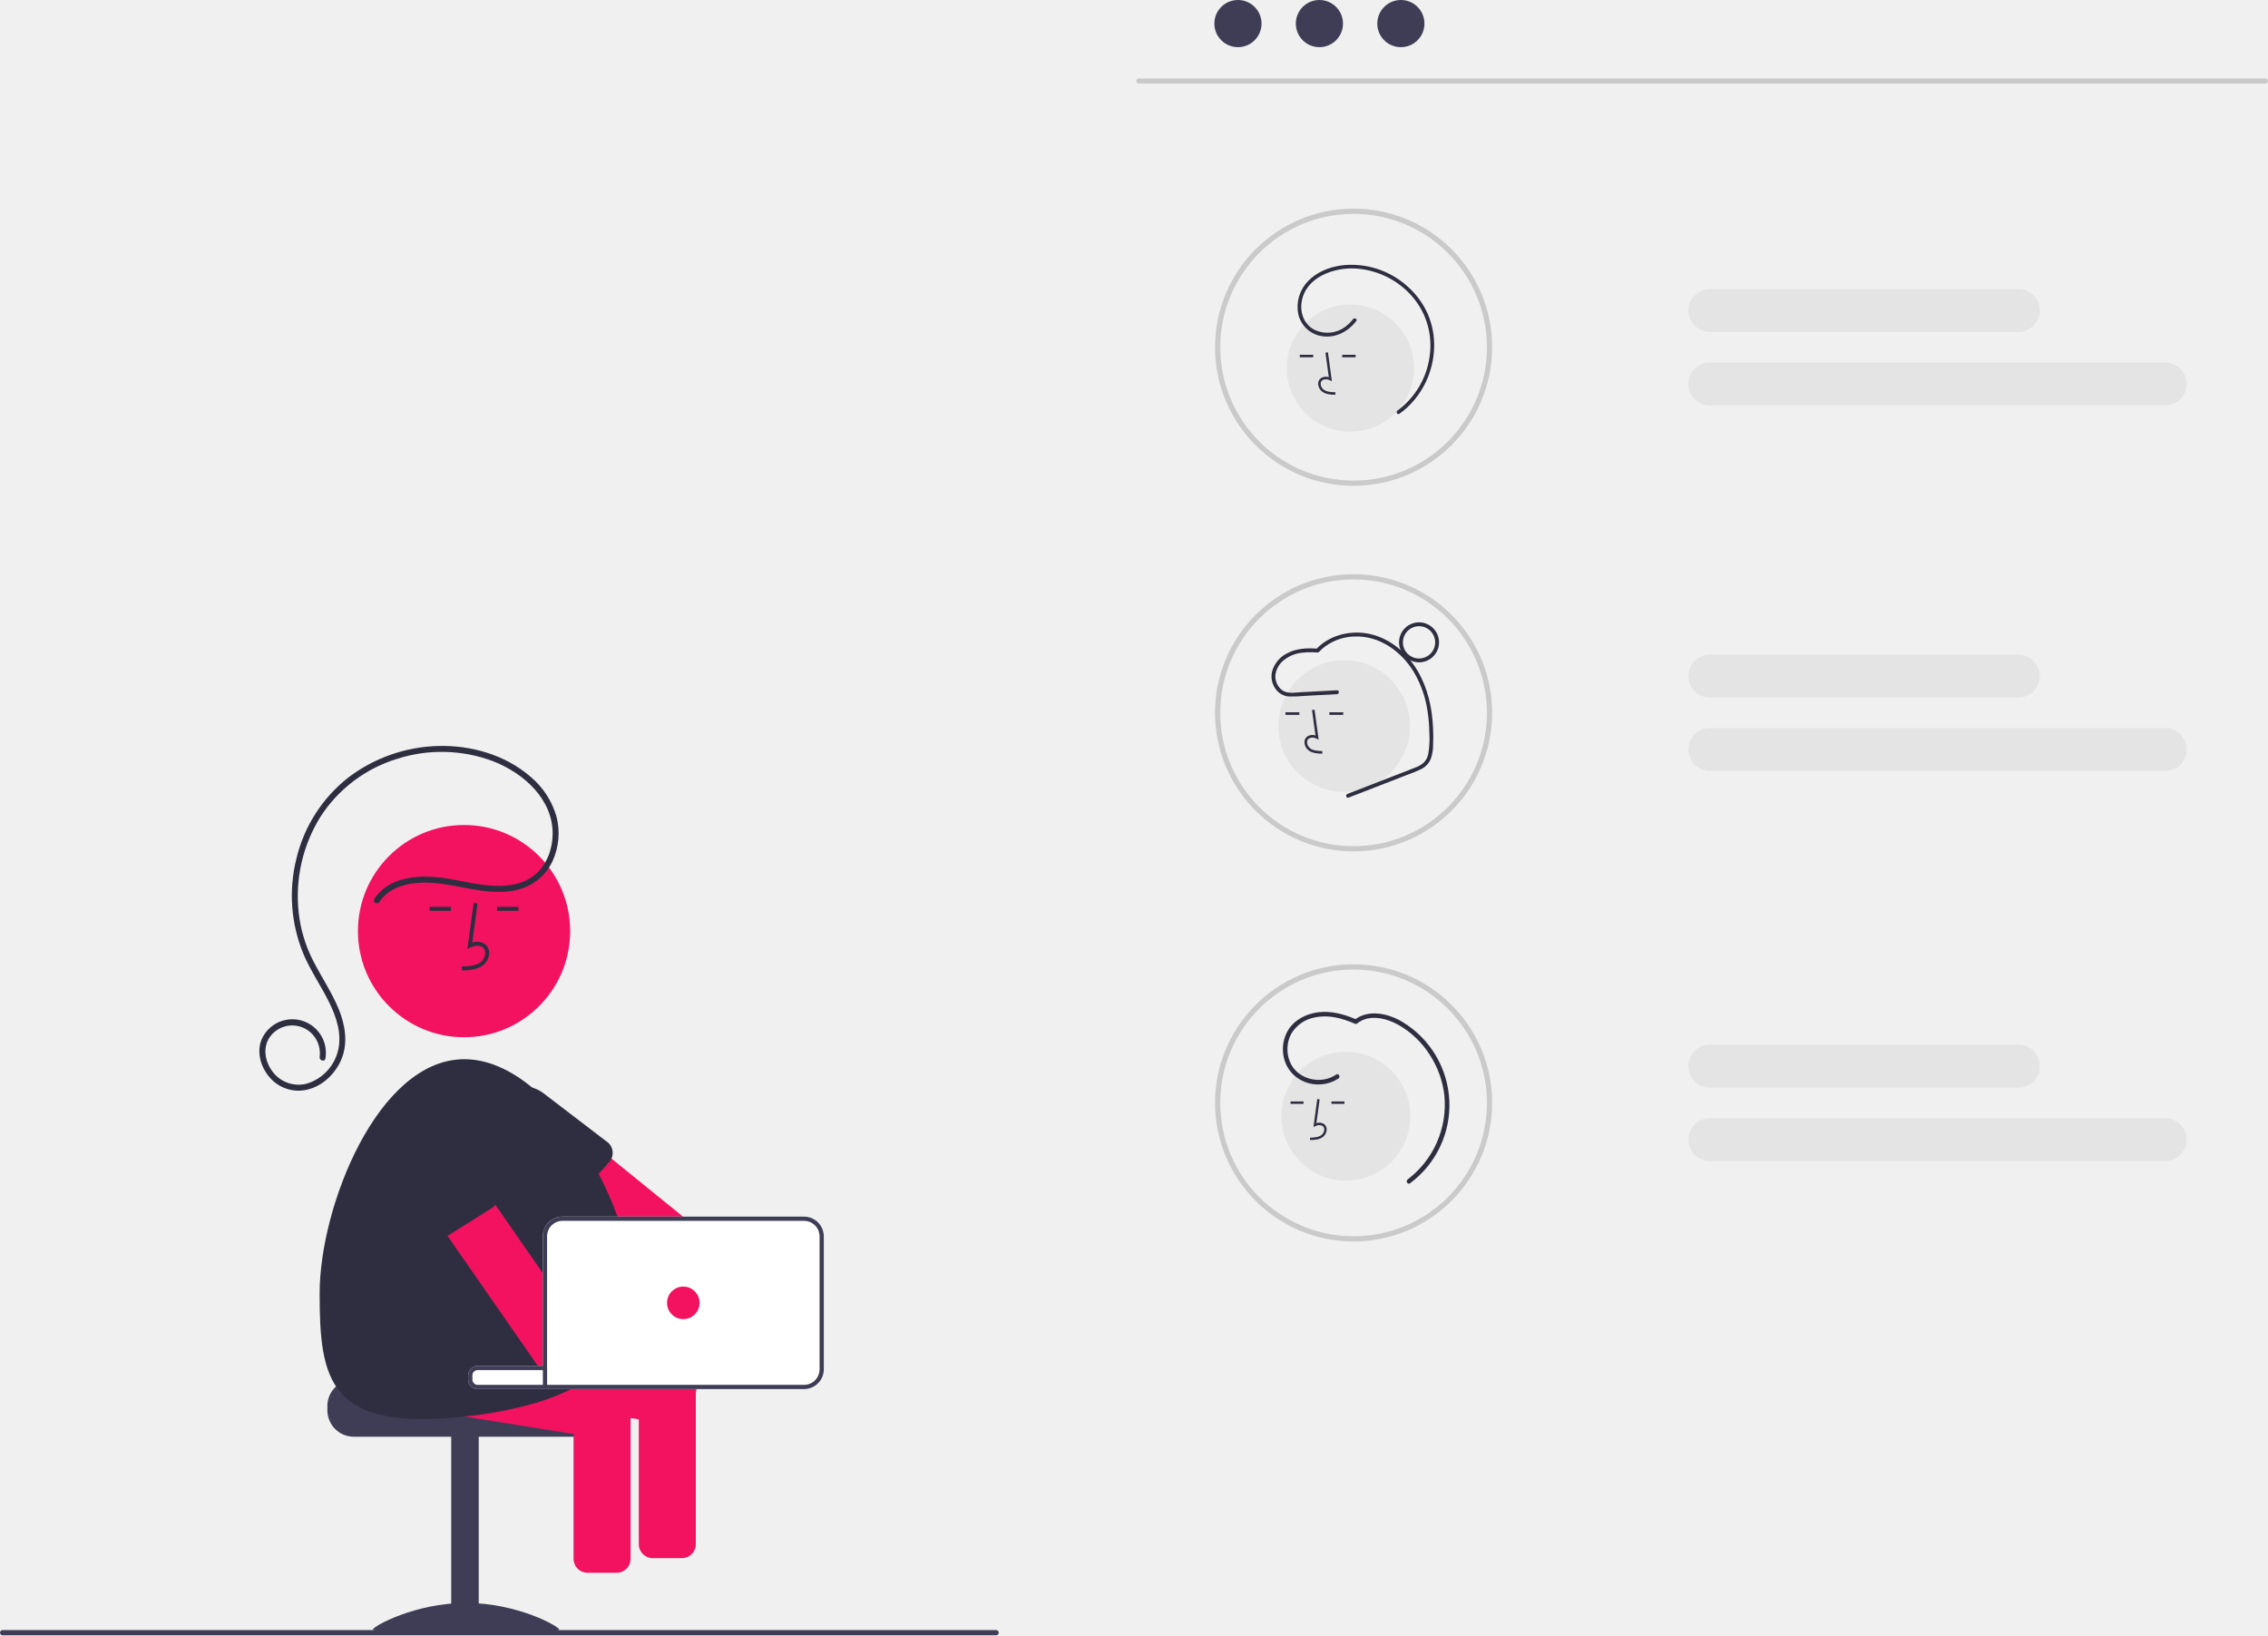
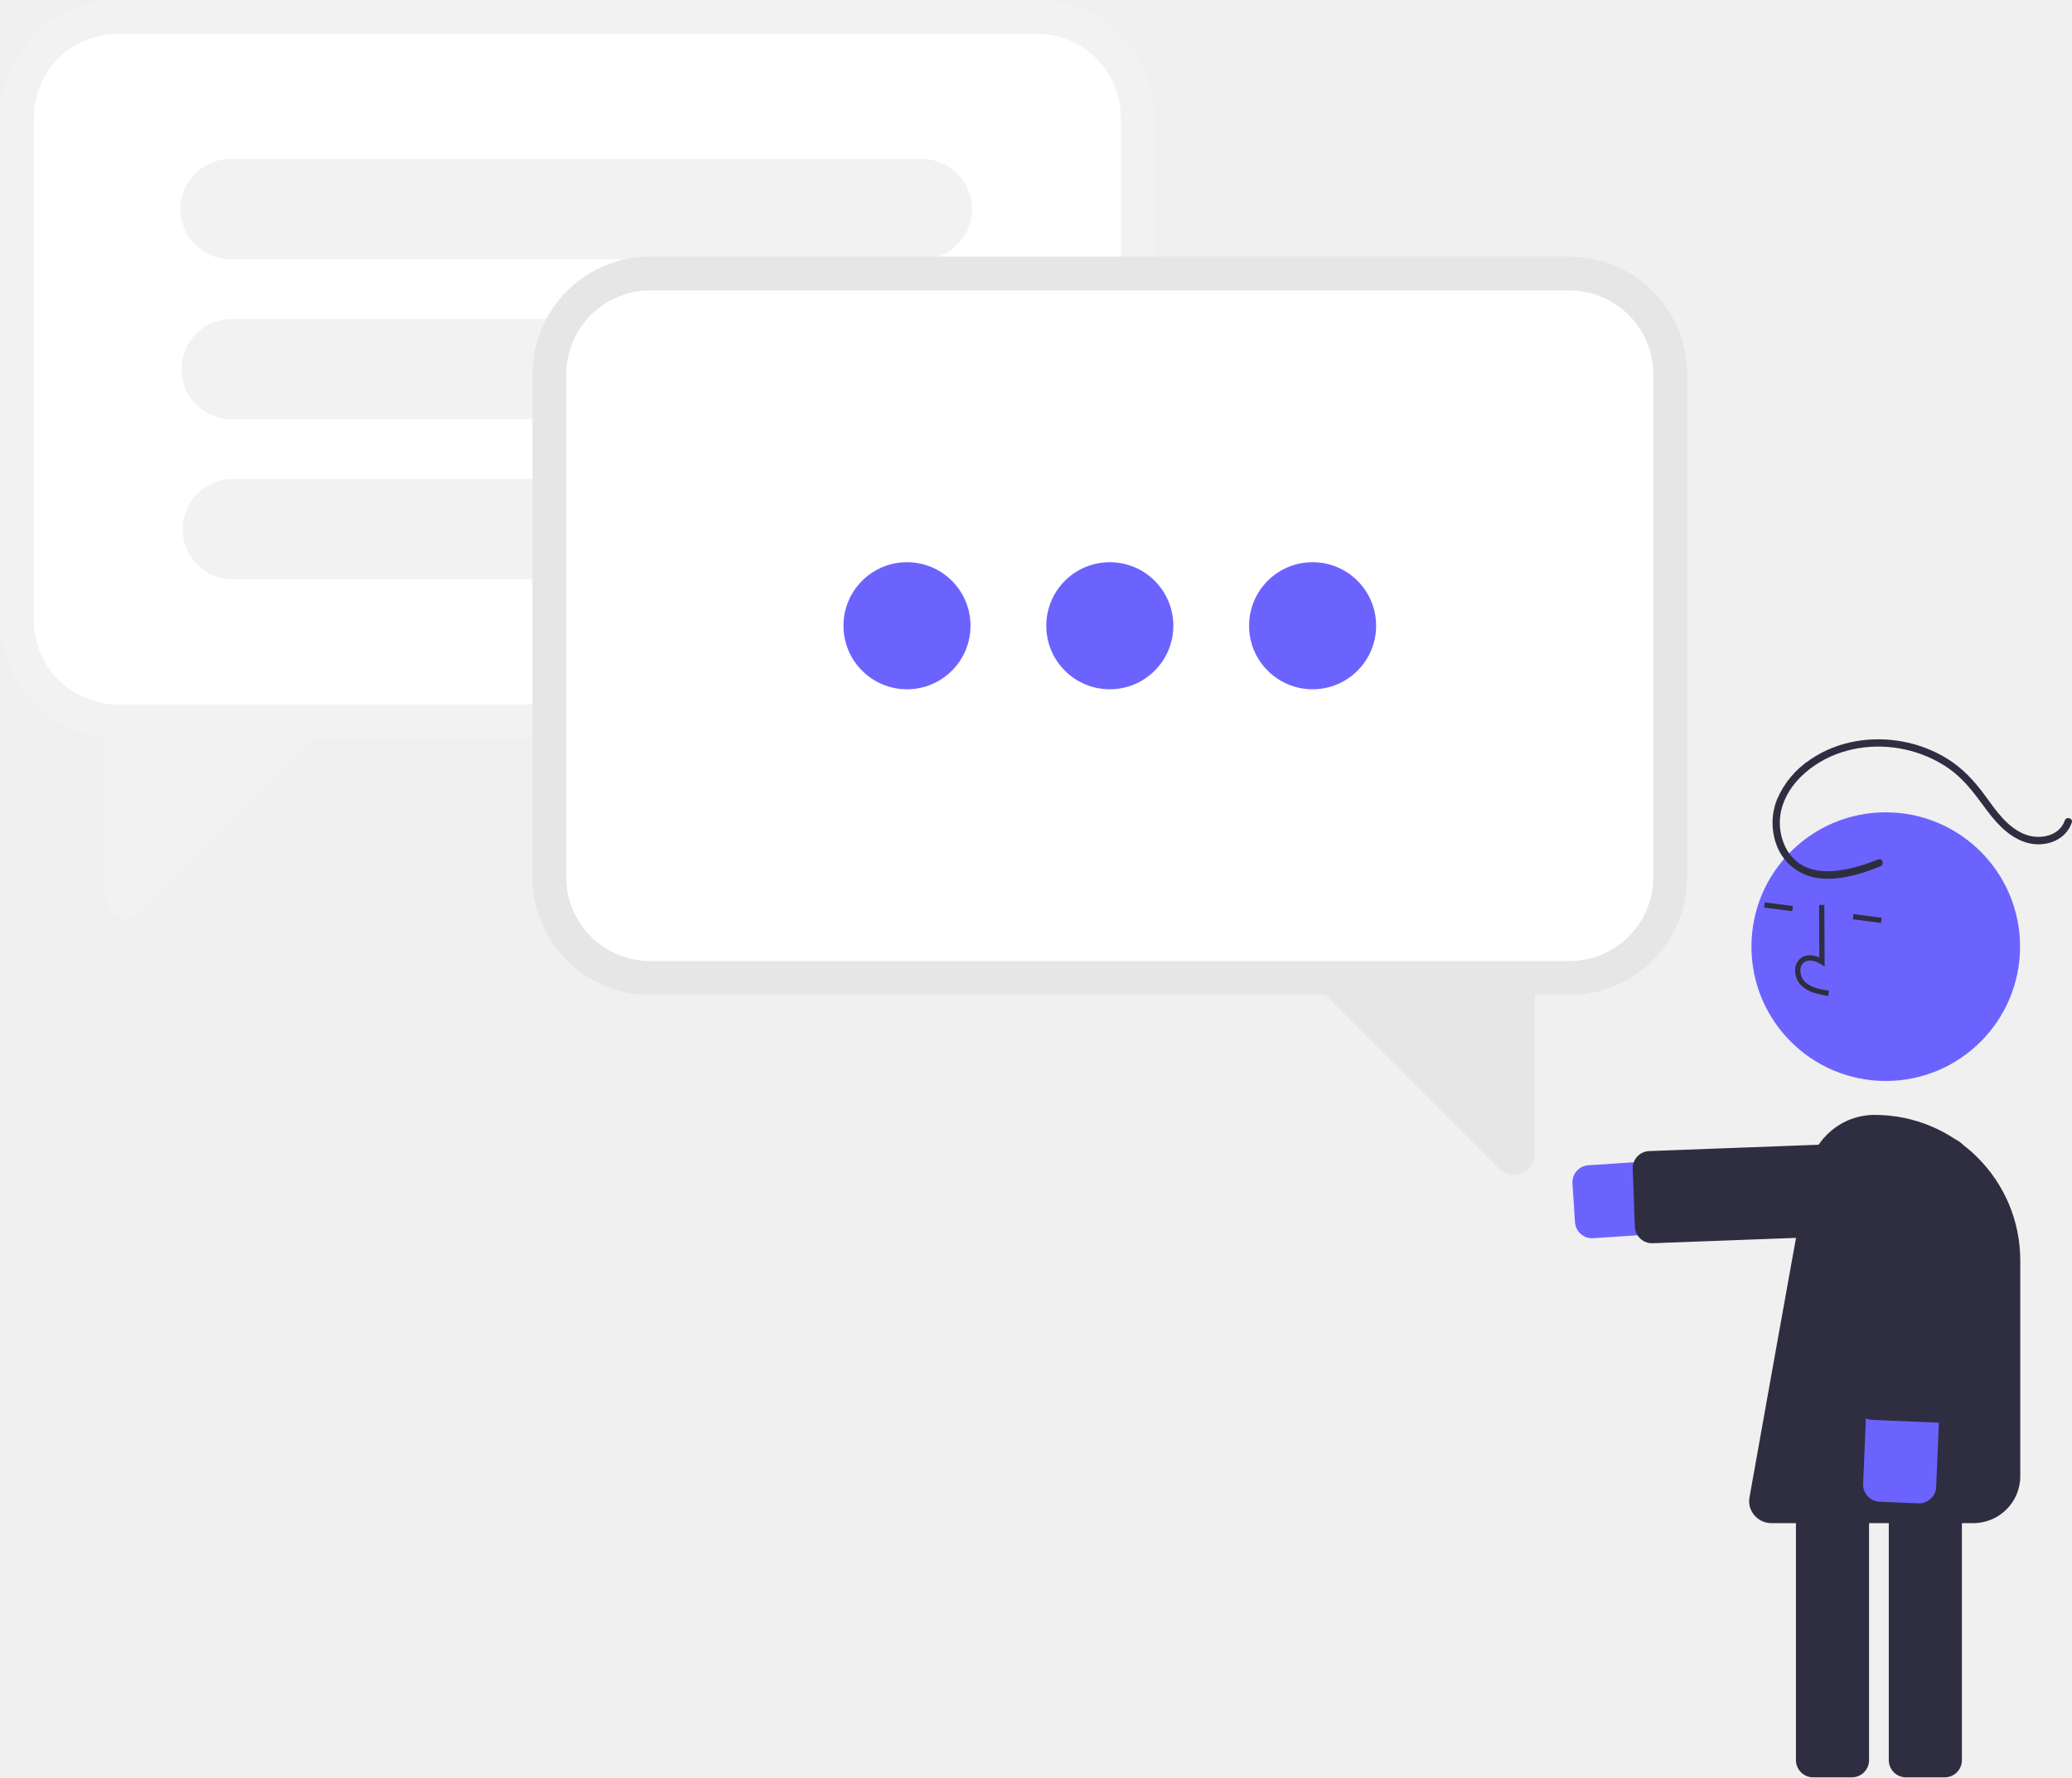
- <svg xmlns="http://www.w3.org/2000/svg" data-name="Layer 1" width="869.76" height="627" viewBox="0 0 869.76 627">
-   <path d="M290.665,675.596v1.624a10.156,10.156,0,0,0,10.148,10.148h86.052a10.151,10.151,0,0,0,10.148-10.148v-1.624a10.075,10.075,0,0,0-2.355-6.494,10.439,10.439,0,0,0-1.713-1.624H348.311a2.03,2.03,0,0,1-2.03-2.03H300.812A10.162,10.162,0,0,0,290.665,675.596Z" transform="translate(-165.1201 -136.5)" fill="#3f3d56" />
-   <rect x="338.159" y="686.964" width="10.554" height="74.686" transform="translate(521.7522 1312.115) rotate(-180)" fill="#3f3d56" />
-   <path d="M308.122,761.28c0,1.14,15.992.441,35.72.441s35.72.699,35.72-.441-15.992-10.183-35.72-10.183S308.122,760.14,308.122,761.28Z" transform="translate(-165.1201 -136.5)" fill="#3f3d56" />
-   <path d="M307.225,673.883l36.012,5.748,41.841,6.681,14.507,2.314a5.326,5.326,0,0,0,6.089-4.416l.658-4.108.609-3.824.503-3.15a5.266,5.266,0,0,0-1.006-4.027,5.14,5.14,0,0,0-1.973-1.624H348.311a2.03,2.03,0,0,1-2.03-2.03v-1.599a2.03,2.03,0,0,1,2.03-2.03h22.065L360.204,660.196l-31.271-4.993-18.257-2.914a5.337,5.337,0,0,0-6.105,4.424l-1.77,11.073A5.348,5.348,0,0,0,307.225,673.883Z" transform="translate(-165.1201 -136.5)" fill="#f31260" />
-   <path d="M385.078,672.341v61.868a5.325,5.325,0,0,0,5.317,5.317h11.227a5.325,5.325,0,0,0,5.318-5.317V672.341a5.248,5.248,0,0,0-1.112-3.239,5.132,5.132,0,0,0-2.062-1.624H388.244a5.16,5.16,0,0,0-2.054,1.624A5.264,5.264,0,0,0,385.078,672.341Z" transform="translate(-165.1201 -136.5)" fill="#f31260" />
-   <path d="M351.242,567.626a5.357,5.357,0,0,0,.422,1.599,5.242,5.242,0,0,0,1.518,1.989l.025.016,32.034,25.986.471.373,6.633,5.382,2.005,1.624H429.037l-1.997-1.624-27.415-22.244-18.371-14.905-14.296-11.593a5.265,5.265,0,0,0-2.939-1.169.026.026,0,0,0-.016-.008,5.397,5.397,0,0,0-.958.016,5.114,5.114,0,0,0-1.388.341,3.907,3.907,0,0,0-.861.438,5.127,5.127,0,0,0-1.323,1.161l-6.965,8.581-.105.138A5.278,5.278,0,0,0,351.242,567.626Z" transform="translate(-165.1201 -136.5)" fill="#f31260" />
-   <path d="M353.206,571.23a13.162,13.162,0,0,0,2.59,4.083l21.326,22.909a5.317,5.317,0,0,0,7.525-.333l.593-.674.26-.292,9.214-10.334,3.962-4.449a4.673,4.673,0,0,0,.682-.909c.098-.162.187-.333.268-.503a5.385,5.385,0,0,0,.446-2.411,5.246,5.246,0,0,0-1.745-3.71l-24.728-18.899a13.244,13.244,0,0,0-9.579-2.647.026.026,0,0,0-.016-.008,13.922,13.922,0,0,0-2.241.471c-.325.089-.641.203-.966.325a13.085,13.085,0,0,0-5.398,3.816,13.255,13.255,0,0,0-2.192,13.565Z" transform="translate(-165.1201 -136.5)" fill="#2f2e41" />
-   <circle cx="177.96" cy="357.005" r="40.69" fill="#f31260" />
-   <path d="M332.245,668.274l15.091,2.403.341.057,22.942,3.661,14.458,2.314,21.253,3.393.609.097,3.158.503,14.507,2.314a5.326,5.326,0,0,0,6.089-4.416l1.266-7.923.503-3.15c0-.016.008-.032.008-.049H348.311a2.03,2.03,0,0,1-2.03-2.03v-1.599a2.03,2.03,0,0,1,2.03-2.03h26.595v-8.873l-1.624-.26-8.021-1.283-29.574-4.717a5.328,5.328,0,0,0-6.097,4.416l-.658,4.1-1.112,6.982A5.332,5.332,0,0,0,332.245,668.274Z" transform="translate(-165.1201 -136.5)" fill="#f31260" />
-   <path d="M287.701,632.327c0,33.171,3.369,53.011,55.325,47.328.073-.008.138-.016.211-.024a154.268,154.268,0,0,0,27.382-5.236,81.322,81.322,0,0,0,13.509-5.293c1.023-.52,2.005-1.063,2.971-1.624H348.311a2.03,2.03,0,0,1-2.03-2.03v-1.599a2.03,2.03,0,0,1,2.03-2.03h26.595V610.546a5.959,5.959,0,0,1,5.951-5.951h21.635c-.187-.536-.373-1.08-.576-1.624a132.997,132.997,0,0,0-7.201-16.382,124.963,124.963,0,0,0-13.46-20.766,86.483,86.483,0,0,0-12.047-12.331c-8.143-6.722-17.008-10.878-26.002-10.878C310.034,542.614,287.701,599.156,287.701,632.327Z" transform="translate(-165.1201 -136.5)" fill="#2f2e41" />
-   <path d="M342.225,508.586l-.042-1.521c2.829-.079,5.323-.256,7.197-1.625a4.674,4.674,0,0,0,1.81-3.443,2.672,2.672,0,0,0-.876-2.201c-1.244-1.051-3.246-.711-4.705-.042l-1.258.577,2.413-17.631,1.506.206-2.052,14.998a5.368,5.368,0,0,1,5.077.731,4.159,4.159,0,0,1,1.414,3.415,6.183,6.183,0,0,1-2.433,4.617C347.869,508.428,344.74,508.515,342.225,508.586Z" transform="translate(-165.1201 -136.5)" fill="#2f2e41" />
-   <rect x="190.6" y="347.701" width="8.189" height="1.521" fill="#2f2e41" />
-   <rect x="164.751" y="347.701" width="8.189" height="1.521" fill="#2f2e41" />
-   <path d="M310.606,482.325c3.165-4.764,8.733-6.783,14.224-7.274,6.18-.553,12.152.639,18.187,1.797,6.641,1.274,13.669,2.467,20.361.855a20.072,20.072,0,0,0,13.644-11.022,25.675,25.675,0,0,0,1.495-17.12,31.121,31.121,0,0,0-10.179-15.45c-9.63-8.236-22.662-11.937-35.197-11.589a59.507,59.507,0,0,0-34.497,12.13,56.031,56.031,0,0,0-19.877,31.15,58.411,58.411,0,0,0,2.829,36.74c2.743,6.363,6.71,12.1,9.771,18.302,2.85,5.775,5.045,12.49,3.272,18.932a17.56,17.56,0,0,1-11.86,12.209,12.455,12.455,0,0,1-13.85-5.654c-2.867-4.521-2.936-10.443,1.369-14.093a10.567,10.567,0,0,1,15.244,1.521,10.877,10.877,0,0,1,2.176,7.975c-.212,1.436,1.985,2.055,2.199.606a12.866,12.866,0,0,0-23.989-8.308c-2.596,4.881-1.195,10.768,2.1,14.94a14.562,14.562,0,0,0,14.847,5.339c5.999-1.385,10.906-6.153,13.213-11.755,2.569-6.237,1.392-13.197-1.112-19.25-2.707-6.542-6.728-12.41-9.907-18.715a53.3,53.3,0,0,1-5.408-18.211,57.623,57.623,0,0,1,8.218-36.499,53.555,53.555,0,0,1,29.498-22.418,55.969,55.969,0,0,1,37.035.979c11.59,4.566,22.781,14.518,22.646,27.884-.057,5.709-2.177,11.532-6.55,15.34-5.226,4.551-12.503,4.94-19.073,4.23-6.612-.715-13.032-2.646-19.672-3.138-5.775-.428-12.006.017-17.163,2.886a17.16,17.16,0,0,0-5.961,5.53c-.815,1.226,1.16,2.37,1.969,1.151Z" transform="translate(-165.1201 -136.5)" fill="#2f2e41" />
-   <path d="M317.081,581.913a4.279,4.279,0,0,0,.219.43,4.612,4.612,0,0,0,.268.422l17.795,25.613,1.38,1.989L351.258,631.247l14.004,20.157,5.666,8.167a4.732,4.732,0,0,0,.512.625,5.302,5.302,0,0,0,3.32,1.624h.146V626.985l-1.624-2.338-18.209-26.205L335.517,570.296a5.328,5.328,0,0,0-7.404-1.34l-5.999,4.165-3.223,2.241A5.317,5.317,0,0,0,317.081,581.913Z" transform="translate(-165.1201 -136.5)" fill="#f31260" />
-   <path d="M314.296,581.288l.803,1.615.008.008.219.43L328.373,609.239a5.336,5.336,0,0,0,7.315,1.786l.844-.528.211-.13,16.821-10.554a5.315,5.315,0,0,0,1.769-7.339l-18.477-25.052a13.28,13.28,0,0,0-16.22-4.189,13.059,13.059,0,0,0-1.802.99A13.284,13.284,0,0,0,314.296,581.288Z" transform="translate(-165.1201 -136.5)" fill="#2f2e41" />
-   <path d="M410.098,667.478v61.121a5.325,5.325,0,0,0,5.318,5.317H426.643a5.325,5.325,0,0,0,5.317-5.317V667.478Z" transform="translate(-165.1201 -136.5)" fill="#f31260" />
-   <path d="M344.658,663.849v1.599a3.666,3.666,0,0,0,2.939,3.588c.113.016.227.041.341.049.122.008.243.016.373.016H473.46a7.584,7.584,0,0,0,7.582-7.574V610.546a7.584,7.584,0,0,0-7.582-7.574H380.856a7.583,7.583,0,0,0-7.574,7.574v49.65H348.311A3.653,3.653,0,0,0,344.658,663.849Z" transform="translate(-165.1201 -136.5)" fill="#fff" />
-   <path d="M344.658,663.849v1.599a3.666,3.666,0,0,0,2.939,3.588c.113.016.227.041.341.049.122.008.243.016.373.016H473.46a7.584,7.584,0,0,0,7.582-7.574V610.546a7.584,7.584,0,0,0-7.582-7.574H380.856a7.583,7.583,0,0,0-7.574,7.574v49.65H348.311A3.653,3.653,0,0,0,344.658,663.849Zm1.624,1.599v-1.599a2.03,2.03,0,0,1,2.03-2.03h26.595V610.546a5.959,5.959,0,0,1,5.951-5.951h92.603a5.961,5.961,0,0,1,5.959,5.951v50.982a5.961,5.961,0,0,1-5.959,5.951H348.311A2.03,2.03,0,0,1,346.282,665.449Z" transform="translate(-165.1201 -136.5)" fill="#3f3d56" />
-   <circle cx="262.041" cy="499.538" r="6.243" fill="#f31260" />
-   <rect x="208.187" y="524.557" width="1.624" height="7.306" fill="#3f3d56" />
-   <path d="M1033.88,168.587h-432a1,1,0,0,1,0-2h432a1,1,0,0,1,0,2Z" transform="translate(-165.1201 -136.5)" fill="#cacaca" />
-   <circle cx="474.743" cy="9.043" r="9.043" fill="#3f3d56" />
-   <circle cx="505.984" cy="9.043" r="9.043" fill="#3f3d56" />
-   <circle cx="537.224" cy="9.043" r="9.043" fill="#3f3d56" />
-   <path d="M684.214,322.769a53.135,53.135,0,1,1,53.134-53.135A53.195,53.195,0,0,1,684.214,322.769Zm0-104.269a51.135,51.135,0,1,0,51.134,51.134A51.193,51.193,0,0,0,684.214,218.5Z" transform="translate(-165.1201 -136.5)" fill="#cacaca" />
-   <circle cx="516.133" cy="427.968" r="24.709" fill="#e4e4e4" />
-   <path d="M667.527,573.626l-.026-.923c1.718-.048,3.232-.156,4.37-.987a2.838,2.838,0,0,0,1.099-2.091,1.623,1.623,0,0,0-.532-1.336,2.797,2.797,0,0,0-2.857-.025l-.764.35,1.465-10.707.915.125-1.246,9.108a3.26,3.26,0,0,1,3.083.444,2.526,2.526,0,0,1,.859,2.074,3.755,3.755,0,0,1-1.478,2.804C670.954,573.53,669.054,573.583,667.527,573.626Z" transform="translate(-165.1201 -136.5)" fill="#2f2e41" />
-   <rect x="510.602" y="422.318" width="4.973" height="0.923" fill="#2f2e41" />
-   <rect x="494.905" y="422.318" width="4.973" height="0.923" fill="#2f2e41" />
-   <path d="M677.534,548.51c-5.962,4.091-15.117,1.836-17.819-5.076a12.739,12.739,0,0,1,.526-10.465,13.351,13.351,0,0,1,9.302-6.41c5.112-1.06,10.398.363,15.07,2.429a.929.929,0,0,0,1.054-.136c4.463-3.558,10.948-2.013,15.524.474a34.44,34.44,0,0,1,12.185,11.527,35.99,35.99,0,0,1,5.671,15.803A36.073,36.073,0,0,1,704.968,588.696c-.886.663-.02,2.173.878,1.502a37.26,37.26,0,0,0-2.834-61.835c-5.489-3.302-13.14-5.076-18.576-.742l1.054-.136c-4.674-2.067-9.794-3.526-14.945-2.848-4.375.576-8.673,2.674-11.182,6.41a14.311,14.311,0,0,0-1.713,11.694,12.993,12.993,0,0,0,7.815,8.57,14.089,14.089,0,0,0,12.947-1.3c.917-.629.048-2.138-.878-1.502Z" transform="translate(-165.1201 -136.5)" fill="#2f2e41" />
-   <circle cx="517.861" cy="141.126" r="24.391" fill="#e4e4e4" />
-   <path d="M677.224,287.865c-1.581-.044-3.549-.099-5.065-1.206a3.889,3.889,0,0,1-1.53-2.904,2.616,2.616,0,0,1,.89-2.149,3.376,3.376,0,0,1,3.194-.46l-1.291-9.434.948-.13,1.518,11.091-.791-.363a2.896,2.896,0,0,0-2.959.026,1.681,1.681,0,0,0-.551,1.385,2.94,2.94,0,0,0,1.139,2.165c1.18.862,2.748.973,4.527,1.023Z" transform="translate(-165.1201 -136.5)" fill="#2f2e41" />
-   <rect x="498.464" y="136.026" width="5.152" height="0.957" fill="#2f2e41" />
-   <rect x="514.724" y="136.026" width="5.152" height="0.957" fill="#2f2e41" />
-   <path d="M685.244,259.597c-2.963,3.875-7.668,6.475-12.64,5.86a10.993,10.993,0,0,1-9.621-8.611,14.19,14.19,0,0,1,3.729-12.526c3.351-3.525,8.148-5.421,12.895-6.071a32.105,32.105,0,0,1,25.029,7.844,30.661,30.661,0,0,1,7.983,10.701,29.997,29.997,0,0,1,2.475,12.95,32.718,32.718,0,0,1-10.752,23.387,30.308,30.308,0,0,1-2.586,2.026c-.757.531-1.475-.712-.724-1.239a30.743,30.743,0,0,0,12.331-20.693,28.659,28.659,0,0,0-6.721-23.118A31.464,31.464,0,0,0,684.756,239.438c-8.393-.366-18.881,3.381-20.451,12.724-.704,4.187.861,8.589,4.699,10.685a11.481,11.481,0,0,0,12.677-1.578,14.561,14.561,0,0,0,2.326-2.396c.553-.724,1.8-.01,1.239.724Z" transform="translate(-165.1201 -136.5)" fill="#2f2e41" />
-   <path d="M684.214,462.934a53.135,53.135,0,1,1,53.134-53.135A53.195,53.195,0,0,1,684.214,462.934Zm0-104.269a51.135,51.135,0,1,0,51.134,51.134A51.193,51.193,0,0,0,684.214,358.665Z" transform="translate(-165.1201 -136.5)" fill="#cacaca" />
-   <path d="M684.214,612.5a53.135,53.135,0,1,1,53.134-53.134A53.194,53.194,0,0,1,684.214,612.5Zm0-104.269a51.135,51.135,0,1,0,51.134,51.135A51.193,51.193,0,0,0,684.214,508.231Z" transform="translate(-165.1201 -136.5)" fill="#cacaca" />
-   <circle cx="515.477" cy="278.377" r="25.234" fill="#e4e4e4" />
-   <path d="M672.199,425.47c-1.636-.045-3.671-.102-5.24-1.248a4.024,4.024,0,0,1-1.583-3.005,2.707,2.707,0,0,1,.92-2.223,3.493,3.493,0,0,1,3.304-.476l-1.336-9.76.98-.134,1.57,11.474-.819-.376a2.996,2.996,0,0,0-3.062.027,1.739,1.739,0,0,0-.57,1.433,3.041,3.041,0,0,0,1.178,2.24c1.22.891,2.843,1.006,4.684,1.058Z" transform="translate(-165.1201 -136.5)" fill="#2f2e41" />
-   <rect x="492.967" y="273.1" width="5.33" height="0.99" fill="#2f2e41" />
-   <rect x="509.79" y="273.1" width="5.33" height="0.99" fill="#2f2e41" />
-   <path d="M681.867,440.898l17.454-6.775c2.854-1.108,5.724-2.182,8.563-3.328a9.76,9.76,0,0,0,3.296-1.943,6.477,6.477,0,0,0,1.643-3.18,32.757,32.757,0,0,0,.453-7.967,60.711,60.711,0,0,0-.703-8.53,41.208,41.208,0,0,0-5.27-15.032c-4.895-8.031-13.328-14.073-23.029-13.591a19.72,19.72,0,0,0-12.344,4.905,7.794,7.794,0,0,1-1.165,1.129,1.617,1.617,0,0,1-.928.062q-.611-.039-1.223-.06a25.254,25.254,0,0,0-4.238.178,13.419,13.419,0,0,0-6.991,2.903,8.526,8.526,0,0,0-3.164,5.71,6.759,6.759,0,0,0,2.283,5.517c2.082,1.755,5.053,1.138,7.551,1.006l9.15-.485,4.636-.246c.955-.051.952,1.434,0,1.484l-12.322.653a53.866,53.866,0,0,1-6.003.243,6.716,6.716,0,0,1-4.123-1.659,8.227,8.227,0,0,1-2.492-7.719,11.035,11.035,0,0,1,5.545-7.043c3.605-2.033,7.911-2.228,11.944-1.928l-.525.217c4.563-4.897,11.552-6.965,18.114-6.242,6.928.764,13.09,4.629,17.517,9.914,4.936,5.893,7.626,13.24,8.672,20.796a69.189,69.189,0,0,1,.535,12.31,15.511,15.511,0,0,1-.916,5.319,7.615,7.615,0,0,1-3.575,3.833,51.159,51.159,0,0,1-5.674,2.331l-6.43,2.496-12.631,4.903-3.215,1.248c-.891.346-1.277-1.089-.395-1.431Z" transform="translate(-165.1201 -136.5)" fill="#2f2e41" />
-   <path d="M701.641,382.787a7.669,7.669,0,1,1,7.669,7.669A7.678,7.678,0,0,1,701.641,382.787Zm1.484,0a6.185,6.185,0,1,0,6.185-6.185A6.192,6.192,0,0,0,703.126,382.787Z" transform="translate(-165.1201 -136.5)" fill="#2f2e41" />
-   <path d="M995.456,291.937H820.829a8.225,8.225,0,0,1,0-16.45H995.456a8.225,8.225,0,1,1,0,16.45Z" transform="translate(-165.1201 -136.5)" fill="#e4e4e4" />
-   <path d="M939.145,263.782H820.829a8.225,8.225,0,0,1,0-16.45H939.145a8.225,8.225,0,1,1,0,16.45Z" transform="translate(-165.1201 -136.5)" fill="#e4e4e4" />
-   <path d="M995.456,432.102H820.829a8.225,8.225,0,0,1,0-16.45H995.456a8.225,8.225,0,1,1,0,16.45Z" transform="translate(-165.1201 -136.5)" fill="#e4e4e4" />
-   <path d="M939.145,403.947H820.829a8.225,8.225,0,0,1,0-16.45H939.145a8.225,8.225,0,0,1,0,16.45Z" transform="translate(-165.1201 -136.5)" fill="#e4e4e4" />
-   <path d="M995.456,581.668H820.829a8.225,8.225,0,0,1,0-16.45H995.456a8.225,8.225,0,1,1,0,16.45Z" transform="translate(-165.1201 -136.5)" fill="#e4e4e4" />
-   <path d="M939.145,553.513H820.829a8.225,8.225,0,0,1,0-16.45H939.145a8.225,8.225,0,1,1,0,16.45Z" transform="translate(-165.1201 -136.5)" fill="#e4e4e4" />
-   <path d="M547.12,763.5h-381a1,1,0,0,1,0-2h381a1,1,0,1,1,0,2Z" transform="translate(-165.1201 -136.5)" fill="#3f3d56" />
+ <svg xmlns="http://www.w3.org/2000/svg" width="847.997" height="727.305" viewBox="0 0 847.997 727.305" role="img" artist="Katerina Limpitsouni" source="https://undraw.co/">
+   <path d="M827.57,593.051a7.006,7.006,0,0,1-6.98-6.548l-1.04-15.874a7.006,7.006,0,0,1,6.533-7.449L950.446,555.037A14.96,14.96,0,1,1,952.401,584.892L828.038,593.036Q827.803,593.051,827.57,593.051Z" transform="translate(-176.0013 -86.34729)" fill="#6c63ff" />
+   <path d="M852.092,595.098a7.015,7.015,0,0,1-6.998-6.745l-.886-23.709a7.005,7.005,0,0,1,6.739-7.262l102.267-3.822a7.006,7.006,0,0,1,7.262,6.739l.886,23.709a7.005,7.005,0,0,1-6.739,7.262l-102.267,3.822C852.268,595.096,852.18,595.098,852.092,595.098Z" transform="translate(-176.0013 -86.34729)" fill="#2f2e41" />
+   <path d="M971.933,813.653H956.025a7.014,7.014,0,0,1-7.006-7.006V674.064a7.014,7.014,0,0,1,7.006-7.006h15.908a7.014,7.014,0,0,1,7.006,7.006v132.583A7.014,7.014,0,0,1,971.933,813.653Z" transform="translate(-176.0013 -86.34729)" fill="#2f2e41" />
+   <path d="M933.933,813.653H918.025a7.014,7.014,0,0,1-7.006-7.006V674.064a7.014,7.014,0,0,1,7.006-7.006h15.908a7.014,7.014,0,0,1,7.006,7.006v132.583A7.014,7.014,0,0,1,933.933,813.653Z" transform="translate(-176.0013 -86.34729)" fill="#2f2e41" />
+   <circle cx="771.771" cy="387.379" r="54.967" fill="#6c63ff" />
+   <path d="M918.019,492.494a13.036,13.036,0,0,1-4.76-2.794,8.766,8.766,0,0,1-2.562-6.94,5.897,5.897,0,0,1,2.622-4.539c1.966-1.261,4.595-1.265,7.271-.085l-.101-21.458,2.155-.01.119,25.227-1.661-1.045c-1.926-1.209-4.676-2.061-6.62-.814a3.787,3.787,0,0,0-1.64,2.93,6.624,6.624,0,0,0,1.905,5.174c2.38,2.274,5.853,2.985,9.813,3.62l-.342,2.128A35.528,35.528,0,0,1,918.019,492.494Z" transform="translate(-176.0013 -86.34729)" fill="#2f2e41" />
+   <rect x="902.804" y="451.617" width="2.155" height="11.61" transform="matrix(0.13093, -0.99139, 0.99139, 0.13093, 156.0531, 1207.286)" fill="#2f2e41" />
+   <rect x="939.133" y="456.413" width="2.155" height="11.61" transform="translate(182.8707 1247.471) rotate(-82.4768)" fill="#2f2e41" />
+   <path d="M983.615,709.636H900.98a9.177,9.177,0,0,1-8.895-6.962,8.998,8.998,0,0,1-.121-3.32s16.141-90.643,24.126-134.176a27.575,27.575,0,0,1,27.128-22.599h0a59.612,59.612,0,0,1,59.612,59.612v88.229A19.216,19.216,0,0,1,983.615,709.636Z" transform="translate(-176.0013 -86.34729)" fill="#2f2e41" />
+   <path d="M967.68,697.659a7.017,7.017,0,0,1-6.565,3.875l-15.894-.67a7.005,7.005,0,0,1-6.704-7.294l5.245-124.519a14.959,14.959,0,1,1,29.892,1.259l-5.245,124.519A6.967,6.967,0,0,1,967.68,697.659Z" transform="translate(-176.0013 -86.34729)" fill="#6c63ff" />
+   <path d="M975.815,664.643a7.016,7.016,0,0,1-6.565,3.875l-27.147-1.144a7.014,7.014,0,0,1-6.704-7.294l4.307-102.248a7.005,7.005,0,0,1,7.294-6.705l27.147,1.143a7.005,7.005,0,0,1,6.704,7.294l-4.307,102.248A6.975,6.975,0,0,1,975.815,664.643Z" transform="translate(-176.0013 -86.34729)" fill="#2f2e41" />
+   <path d="M944.717,438.022c-11.857,4.676-29.772,9.646-37.589-4.236a22.686,22.686,0,0,1-1.286-18.638c2.361-6.549,7.383-11.944,13.106-15.757,10.721-7.142,24.285-9.086,36.77-6.326a50.165,50.165,0,0,1,17.547,7.541c6.04,4.14,10.292,9.729,14.566,15.578,4.37,5.98,9.318,12.011,16.499,14.63,5.871,2.142,13.233,1.048,17.387-3.935a12.177,12.177,0,0,0,2.194-3.935c.623-1.832-2.273-2.618-2.893-.798-2.183,6.414-10.218,7.852-15.891,5.775-7.489-2.741-12.22-9.862-16.711-16.01-4.294-5.877-9.041-11.052-15.243-14.95a52.93,52.93,0,0,0-18.205-7.107c-12.998-2.473-26.997-.281-38.013,7.27A36.719,36.719,0,0,0,903.287,413.462a25.894,25.894,0,0,0,.179,19.644,20.849,20.849,0,0,0,15.097,12.303c7.264,1.472,14.81-.222,21.705-2.555,1.767-.598,3.512-1.254,5.247-1.938,1.775-.7,1.002-3.603-.798-2.893Z" transform="translate(-176.0013 -86.34729)" fill="#2f2e41" />
+   <path d="M224.126,86.347H600.445a48.179,48.179,0,0,1,48.125,48.125V340.348a48.179,48.179,0,0,1-48.125,48.125H224.126a48.179,48.179,0,0,1-48.125-48.125V134.472A48.179,48.179,0,0,1,224.126,86.347Z" transform="translate(-176.0013 -86.34729)" fill="#f2f2f2" />
+   <path d="M224.126,100.201H600.445a34.309,34.309,0,0,1,34.271,34.271V340.348a34.309,34.309,0,0,1-34.271,34.271H224.126a34.309,34.309,0,0,1-34.27-34.271V134.472A34.309,34.309,0,0,1,224.126,100.201Z" transform="translate(-176.0013 -86.34729)" fill="#fff" />
+   <path d="M227.798,462.184a8.63,8.63,0,0,1-3.307-.669,8.368,8.368,0,0,1-5.247-7.853V382.492L314.127,379.3l-80.372,80.373A8.383,8.383,0,0,1,227.798,462.184Z" transform="translate(-176.0013 -86.34729)" fill="#f2f2f2" />
+   <rect x="73.826" y="65.063" width="324" height="41.028" rx="20.514" fill="#f2f2f2" />
+   <rect x="74.284" y="130.549" width="324" height="41.028" rx="20.514" fill="#f2f2f2" />
+   <rect x="74.743" y="196.035" width="324" height="41.028" rx="20.514" fill="#f2f2f2" />
+   <path d="M818.362,191.347H442.043a48.179,48.179,0,0,0-48.125,48.125V445.348a48.179,48.179,0,0,0,48.125,48.125H818.362a48.179,48.179,0,0,0,48.125-48.125V239.472A48.179,48.179,0,0,0,818.362,191.347Z" transform="translate(-176.0013 -86.34729)" fill="#e6e6e6" />
+   <path d="M818.362,205.201H442.043a34.309,34.309,0,0,0-34.271,34.271V445.348a34.309,34.309,0,0,0,34.271,34.271H818.362a34.309,34.309,0,0,0,34.271-34.271V239.472A34.309,34.309,0,0,0,818.362,205.201Z" transform="translate(-176.0013 -86.34729)" fill="#fff" />
+   <path d="M789.734,564.673,709.361,484.3l94.883,3.192V558.662a8.368,8.368,0,0,1-5.247,7.853,8.63,8.63,0,0,1-3.307.669A8.383,8.383,0,0,1,789.734,564.673Z" transform="translate(-176.0013 -86.34729)" fill="#e6e6e6" />
+   <circle cx="371.201" cy="256.063" r="26" fill="#6c63ff" />
+   <circle cx="454.201" cy="256.063" r="26" fill="#6c63ff" />
+   <circle cx="537.201" cy="256.063" r="26" fill="#6c63ff" />
</svg>
